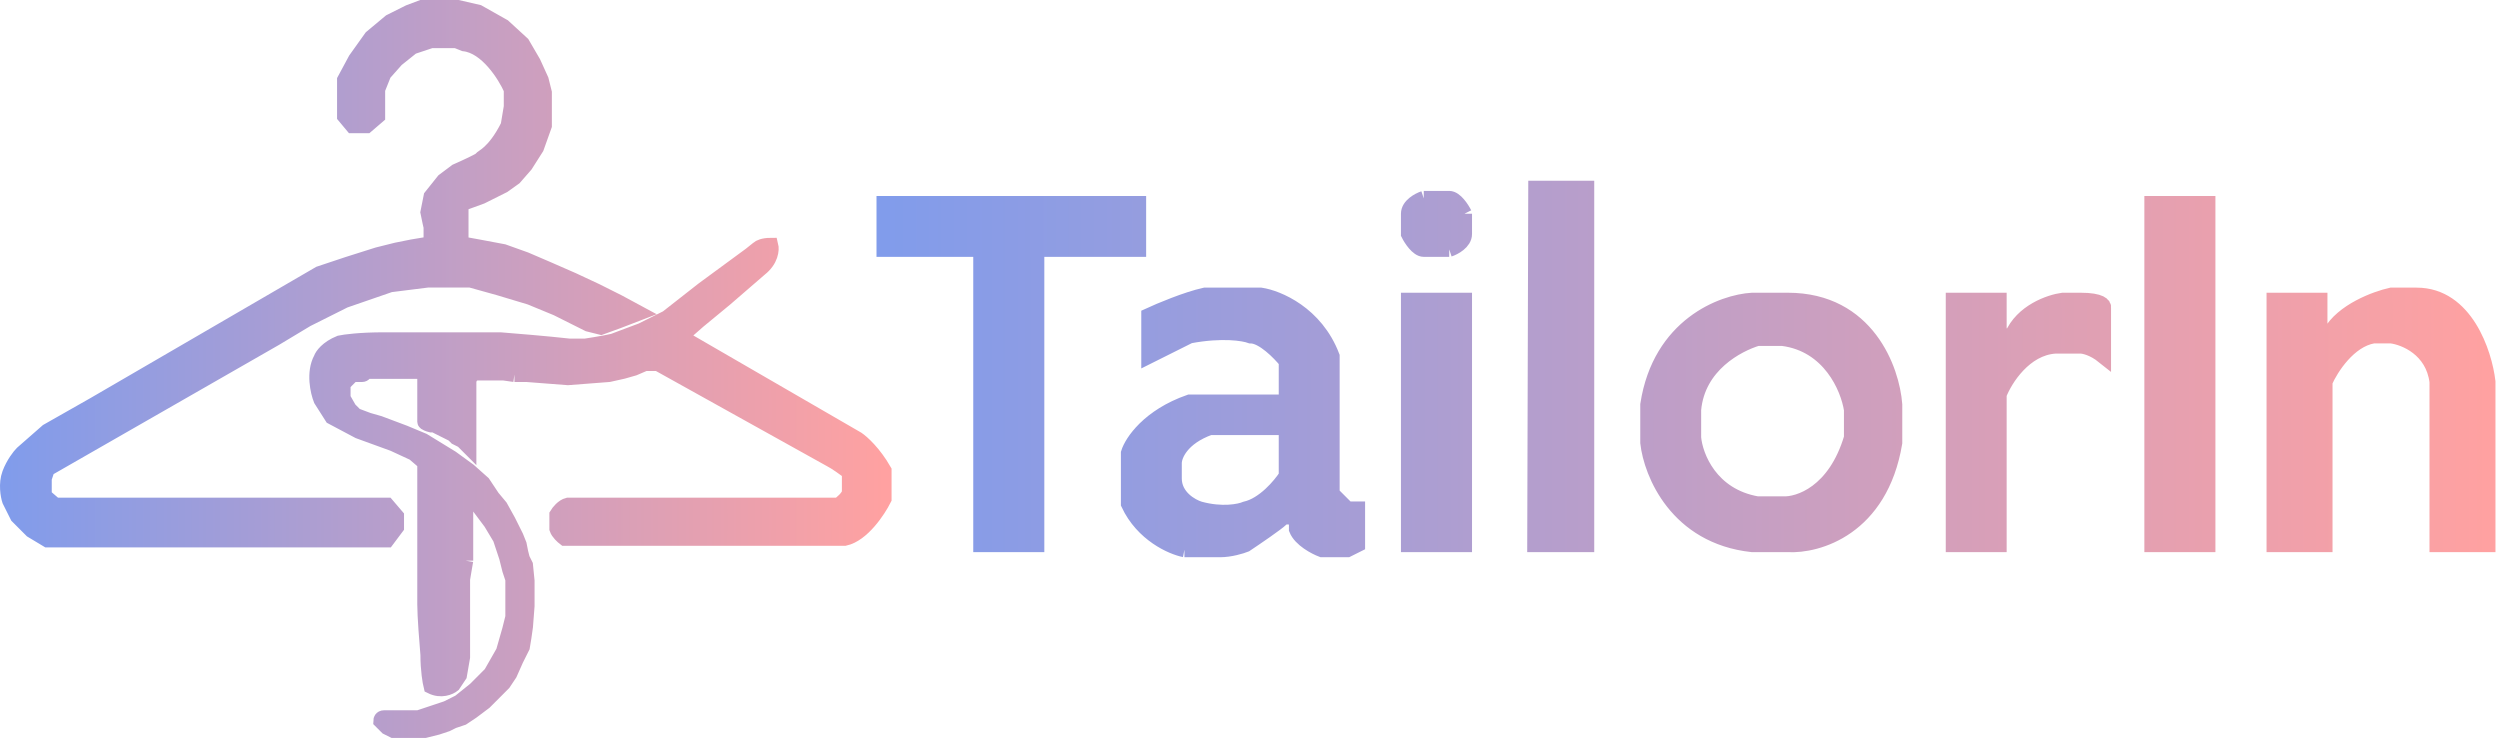
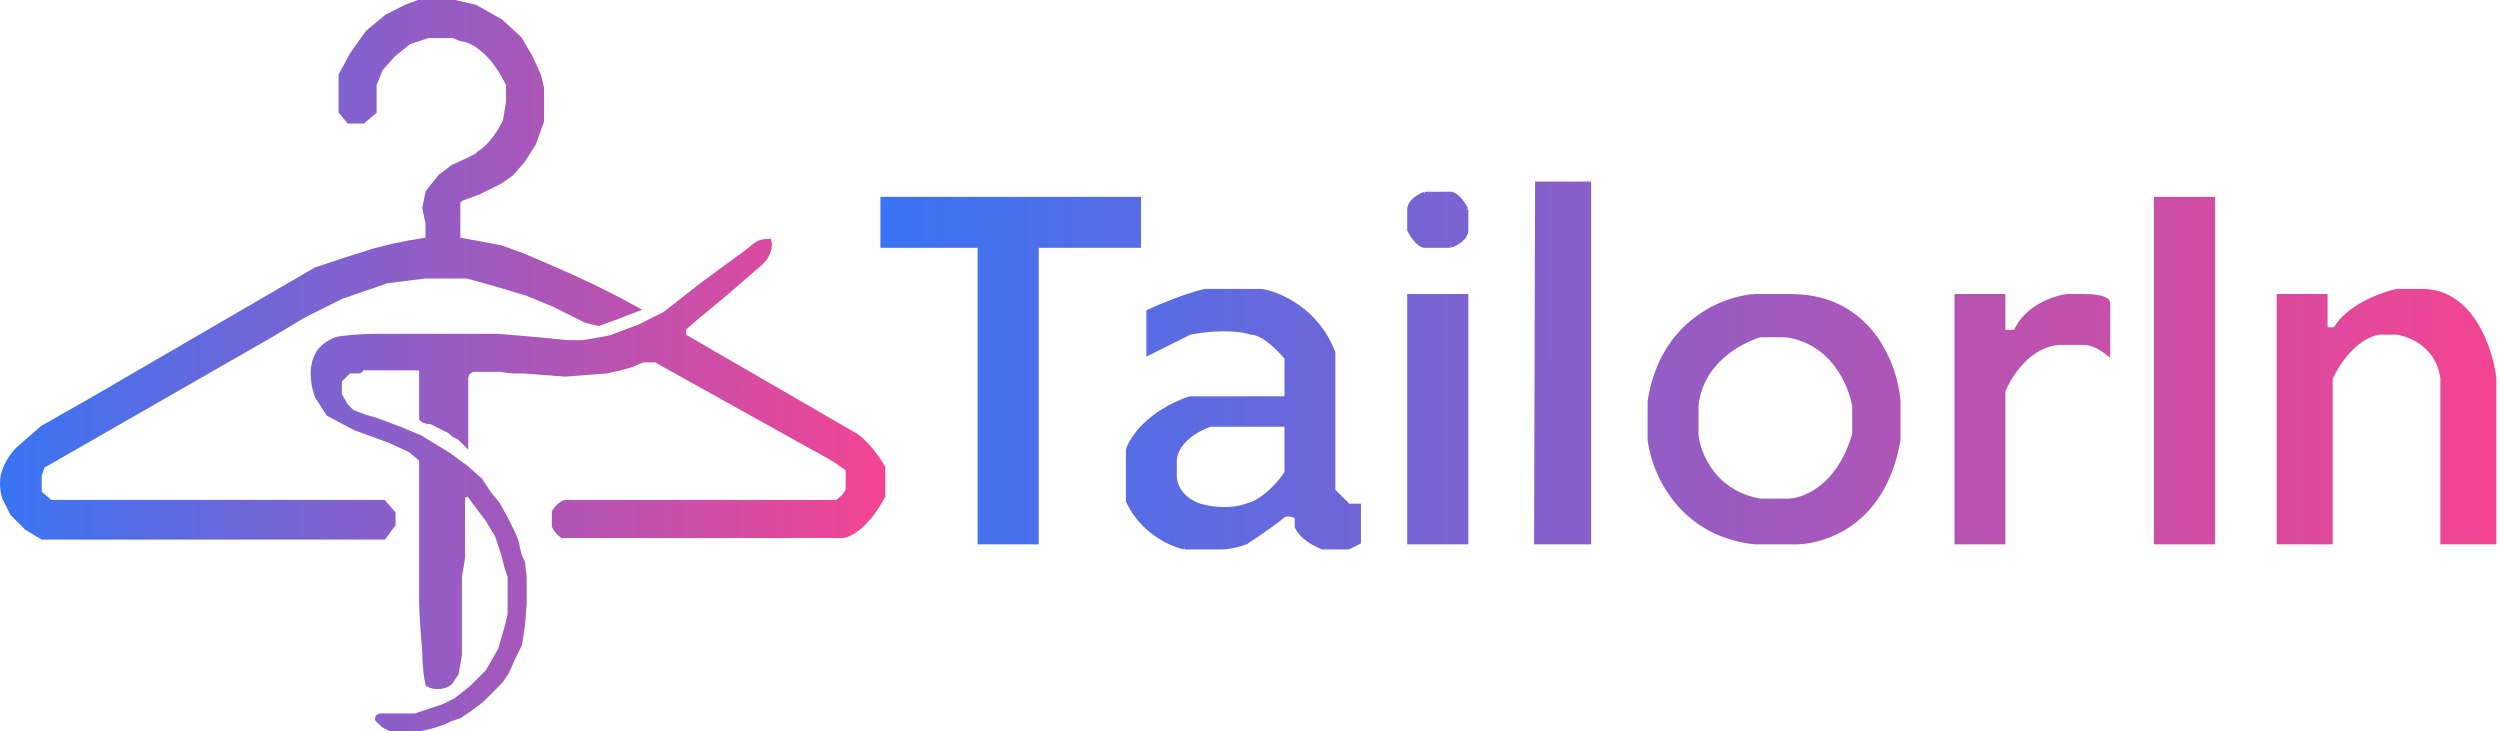
- <svg xmlns="http://www.w3.org/2000/svg" width="166" height="49" viewBox="0 0 166 49" fill="none">
-   <path d="M58.7 13.514H75.604V16.218V16.556H68.843V36.162H65.124V16.556H58.7V13.514Z" fill="url(#paint0_linear_402_10898)" />
-   <path fill-rule="evenodd" clip-rule="evenodd" d="M76.281 23.655V20.951C77.013 20.613 78.782 19.869 80 19.599H83.719C84.846 19.768 87.37 20.816 88.452 23.655V32.782L89.466 33.796H90.142V36.162L89.466 36.5H87.776C87.325 36.331 86.356 35.824 86.085 35.148V34.472C85.86 34.359 85.341 34.201 85.071 34.472C84.801 34.742 83.381 35.711 82.704 36.162C82.423 36.275 81.69 36.5 81.014 36.5H78.647C77.802 36.331 75.875 35.486 74.928 33.458V30.078C75.154 29.345 76.281 27.644 78.985 26.697H85.409V23.993C84.958 23.43 83.854 22.303 83.043 22.303C82.592 22.134 81.149 21.897 78.985 22.303L76.281 23.655ZM85.409 31.599V28.387H80.338C78.444 29.063 77.971 30.247 77.971 30.753V31.768C77.971 32.984 79.098 33.627 79.662 33.796C81.149 34.201 82.31 33.965 82.704 33.796C83.921 33.525 85.015 32.218 85.409 31.599Z" fill="url(#paint1_linear_402_10898)" />
-   <path d="M97.242 19.937H93.523V36.162H97.242V19.937Z" fill="url(#paint2_linear_402_10898)" />
-   <path d="M93.523 14.19V15.542C93.692 15.88 94.132 16.556 94.538 16.556H96.228C96.566 16.444 97.242 16.083 97.242 15.542V14.19C97.073 13.852 96.634 13.176 96.228 13.176H94.538C94.2 13.289 93.523 13.649 93.523 14.19Z" fill="url(#paint3_linear_402_10898)" />
-   <path d="M101.976 12.5H105.357V36.162H101.908L101.976 12.5Z" fill="url(#paint4_linear_402_10898)" />
-   <path fill-rule="evenodd" clip-rule="evenodd" d="M109.414 26.866V29.401C109.639 31.43 111.341 35.621 116.345 36.162H118.711C120.684 36.275 124.865 35.08 125.811 29.401V26.866C125.642 24.556 123.986 19.937 118.711 19.937H116.345C114.373 20.049 110.225 21.593 109.414 26.866ZM112.457 29.063V27.204C112.727 24.23 115.387 22.866 116.683 22.472H118.373C121.484 22.878 122.712 25.739 122.938 27.204V29.063C121.856 32.714 119.444 33.514 118.373 33.458H116.683C113.572 32.917 112.569 30.303 112.457 29.063Z" fill="url(#paint5_linear_402_10898)" />
-   <path d="M132.742 19.937H129.699V36.162H132.742V26.19C133.137 25.176 134.433 23.114 136.461 22.979H138.152C138.377 22.979 138.997 23.114 139.673 23.655V20.444C139.73 20.275 139.504 19.937 138.152 19.937H136.968C136.123 20.049 134.264 20.68 133.588 22.303H132.742V19.937Z" fill="url(#paint6_linear_402_10898)" />
-   <path d="M142.885 13.514V36.162H146.604V13.514H142.885Z" fill="url(#paint7_linear_402_10898)" />
-   <path d="M154.042 19.937H150.999V36.162H154.38V25.345C154.775 24.444 155.969 22.573 157.592 22.303H158.776C159.677 22.416 161.548 23.182 161.818 25.345V36.162H165.199V25.345C164.974 23.43 163.712 19.599 160.466 19.599H158.776C157.761 19.824 155.53 20.646 154.718 22.134H154.042V19.937Z" fill="url(#paint8_linear_402_10898)" />
-   <path d="M81.014 36.5C81.69 36.5 82.423 36.275 82.704 36.162C83.381 35.711 84.801 34.742 85.071 34.472C85.341 34.201 85.86 34.359 86.085 34.472V35.148C86.356 35.824 87.325 36.331 87.776 36.5H89.466L90.142 36.162V33.796H89.466L88.452 32.782V23.655C87.37 20.816 84.846 19.768 83.719 19.599H80C78.782 19.869 77.013 20.613 76.281 20.951V23.655L78.985 22.303C81.149 21.897 82.592 22.134 83.043 22.303C83.854 22.303 84.958 23.43 85.409 23.993V26.697H78.985C76.281 27.644 75.154 29.345 74.928 30.078V33.458C75.875 35.486 77.802 36.331 78.647 36.5M81.014 36.5C80.338 36.5 79.154 36.5 78.647 36.5M81.014 36.5H78.647M94.538 16.556C94.132 16.556 93.692 15.88 93.523 15.542V14.19C93.523 13.649 94.2 13.289 94.538 13.176M94.538 16.556C94.943 16.556 95.834 16.556 96.228 16.556M94.538 16.556H96.228M96.228 16.556C96.566 16.444 97.242 16.083 97.242 15.542M97.242 15.542C97.242 15.001 97.242 14.415 97.242 14.19M97.242 15.542V14.19M97.242 14.19C97.073 13.852 96.634 13.176 96.228 13.176M96.228 13.176C95.822 13.176 94.932 13.176 94.538 13.176M96.228 13.176H94.538M58.7 13.514H75.604V16.218V16.556H68.843V36.162H65.124V16.556H58.7V13.514ZM97.242 19.937H93.523V36.162H97.242V19.937ZM101.976 12.5H105.357V36.162H101.908L101.976 12.5ZM112.457 27.204V29.063C112.569 30.303 113.572 32.917 116.683 33.458H118.373C119.444 33.514 121.856 32.714 122.938 29.063V27.204C122.712 25.739 121.484 22.878 118.373 22.472H116.683C115.387 22.866 112.727 24.23 112.457 27.204ZM109.414 26.866V29.401C109.639 31.43 111.341 35.621 116.345 36.162H118.711C120.684 36.275 124.865 35.08 125.811 29.401V26.866C125.642 24.556 123.986 19.937 118.711 19.937H116.345C114.373 20.049 110.225 21.593 109.414 26.866ZM132.742 19.937H129.699V36.162H132.742V26.19C133.137 25.176 134.433 23.114 136.461 22.979H138.152C138.377 22.979 138.997 23.114 139.673 23.655V20.444C139.73 20.275 139.504 19.937 138.152 19.937H136.968C136.123 20.049 134.264 20.68 133.588 22.303H132.742V19.937ZM142.885 13.514V36.162H146.604V13.514H142.885ZM154.042 19.937H150.999V36.162H154.38V25.345C154.775 24.444 155.969 22.573 157.592 22.303H158.776C159.677 22.416 161.548 23.182 161.818 25.345V36.162H165.199V25.345C164.974 23.43 163.712 19.599 160.466 19.599H158.776C157.761 19.824 155.53 20.646 154.718 22.134H154.042V19.937ZM85.409 28.387V31.599C85.015 32.218 83.921 33.525 82.704 33.796C82.31 33.965 81.149 34.201 79.662 33.796C79.098 33.627 77.971 32.984 77.971 31.768V30.753C77.971 30.247 78.444 29.063 80.338 28.387H85.409Z" stroke="url(#paint9_linear_402_10898)" />
-   <path d="M22.881 7.716V5.31L23.612 3.951L24.657 2.487L25.91 1.441L27.163 0.814L27.998 0.5H28.938H30.4L31.758 0.814L33.428 1.755L34.682 2.905L35.413 4.16L35.935 5.31L36.144 6.147V8.343L35.621 9.807L34.89 10.957L34.159 11.794L33.428 12.317L31.966 13.049L30.818 13.467L30.609 13.677V16.186L31.758 16.395L33.428 16.709L34.89 17.232L36.352 17.86L38.023 18.591L39.59 19.323L41.052 20.056L42.409 20.788L41.052 21.311L39.903 21.729L39.068 21.52L36.979 20.474L35.204 19.742L33.115 19.114L31.235 18.591H28.416L25.91 18.905L22.881 19.951L20.375 21.206L18.287 22.461L3.145 31.14L2.936 31.768V32.918L3.667 33.546H25.701L26.327 34.278V35.01L25.701 35.846H3.145L2.1 35.219L1.161 34.278L0.638 33.232C0.534 32.918 0.388 32.123 0.638 31.454C0.889 30.785 1.3 30.269 1.474 30.095L3.145 28.631L6.277 26.853L21.21 18.173L23.09 17.546L25.074 16.918L26.327 16.605L27.372 16.395L28.625 16.186V15.036C28.625 15.12 28.486 14.443 28.416 14.095L28.625 13.049L29.46 12.003L30.296 11.376C30.853 11.132 31.966 10.623 31.966 10.539C31.966 10.435 32.802 10.226 33.742 8.343L33.951 7.088V5.938C33.533 4.997 32.322 3.073 30.818 2.905L30.296 2.696H28.625L27.372 3.114L26.327 3.951L25.492 4.892L25.074 5.938V7.716L24.343 8.343H23.404L22.881 7.716Z" fill="url(#paint10_linear_402_10898)" />
-   <path d="M51.181 16.291C51.251 16.57 51.202 17.274 50.45 17.86L48.153 19.846L46.377 21.311L45.542 22.043V22.565L56.925 29.154C57.238 29.363 58.031 30.074 58.7 31.245V33.127C58.317 33.894 57.259 35.491 56.089 35.742H37.501C37.362 35.637 37.062 35.365 36.979 35.114V34.173C37.083 33.999 37.376 33.629 37.71 33.546H55.671C55.88 33.406 56.319 33.044 56.402 32.709V31.35C56.124 31.14 55.483 30.68 55.149 30.513L43.871 24.239V24.134H42.827L42.096 24.448L41.365 24.657L40.425 24.866L37.71 25.075L34.995 24.866H34.159L33.428 24.761H31.549L31.235 24.971L31.131 25.284V29.677L30.713 29.258L30.296 29.049L30.087 28.84L29.669 28.631L29.251 28.422L28.834 28.212H28.625C28.486 28.178 28.207 28.087 28.207 28.003V24.866C28.207 24.796 28.165 24.657 27.998 24.657H24.239C24.239 24.727 24.197 24.866 24.03 24.866H23.404L22.777 25.494V26.435L23.195 27.167L23.612 27.585L24.448 27.899L25.179 28.108L26.85 28.735L28.103 29.258L29.982 30.409L31.131 31.245L32.071 32.082L32.697 33.023L33.22 33.65L33.742 34.592L34.264 35.637L34.473 36.16L34.577 36.683L34.682 37.101L34.89 37.52L34.995 38.565V40.239L34.89 41.598L34.786 42.33L34.682 42.958L34.264 43.794L33.846 44.735L33.428 45.363L32.802 45.99L32.175 46.618L31.34 47.245L30.713 47.663L30.087 47.873L29.669 48.082L29.043 48.291L28.207 48.5H26.119L25.701 48.291L25.283 47.873C25.283 47.803 25.325 47.663 25.492 47.663H27.789L28.416 47.454L29.043 47.245L29.669 47.036L30.505 46.618L31.549 45.781L32.593 44.735L33.428 43.271L33.846 41.807L34.055 40.971V38.461L33.846 37.833L33.637 36.997L33.22 35.742L32.593 34.696L31.966 33.859L31.34 33.023C31.201 33.023 30.922 33.065 30.922 33.232V37.229L30.818 37.833L30.713 38.461V43.64L30.505 44.84L30.087 45.467C29.878 45.642 29.293 45.907 28.625 45.572C28.555 45.293 28.416 44.484 28.416 43.48C28.346 42.679 28.207 40.887 28.207 40.134V30.722L27.476 30.095L26.119 29.467L23.821 28.631L22.046 27.689L21.315 26.539C21.106 26.016 20.814 24.741 21.315 23.82C21.384 23.611 21.733 23.109 22.568 22.774C22.881 22.705 23.905 22.565 25.492 22.565H33.22C34.125 22.635 36.311 22.816 37.814 22.984H38.859C39.555 22.879 40.947 22.649 40.947 22.565L42.618 21.938L44.289 21.101L46.691 19.219L49.824 16.918L50.346 16.5C50.415 16.43 50.68 16.291 51.181 16.291Z" fill="url(#paint11_linear_402_10898)" />
-   <path d="M28.625 16.186L27.372 16.395L26.327 16.605L25.074 16.918L23.09 17.546L21.21 18.173L6.277 26.853L3.145 28.631L1.474 30.095C1.3 30.269 0.889 30.785 0.638 31.454C0.388 32.123 0.534 32.918 0.638 33.232L1.161 34.278L2.1 35.219L3.145 35.846H25.701L26.327 35.01V34.278L25.701 33.546H3.667L2.936 32.918V31.768L3.145 31.14L18.287 22.461L20.375 21.206L22.881 19.951L25.91 18.905L28.416 18.591H31.235L33.115 19.114L35.204 19.742L36.979 20.474L39.068 21.52L39.903 21.729L41.052 21.311L42.409 20.788L41.052 20.056L39.59 19.323L38.023 18.591L36.352 17.86L34.89 17.232L33.428 16.709L31.758 16.395L30.609 16.186V13.677L30.818 13.467L31.966 13.049L33.428 12.317L34.159 11.794L34.89 10.957L35.621 9.807L36.144 8.343V6.147L35.935 5.31L35.413 4.16L34.682 2.905L33.428 1.755L31.758 0.814L30.4 0.5H28.938H27.998L27.163 0.814L25.91 1.441L24.657 2.487L23.612 3.951L22.881 5.31V7.716L23.404 8.343H24.343L25.074 7.716V5.938L25.492 4.892L26.327 3.951L27.372 3.114L28.625 2.696H30.296L30.818 2.905C32.322 3.073 33.533 4.997 33.951 5.938V7.088L33.742 8.343C32.802 10.226 31.966 10.435 31.966 10.539C31.966 10.623 30.853 11.132 30.296 11.376L29.46 12.003L28.625 13.049L28.416 14.095C28.486 14.443 28.625 15.12 28.625 15.036M28.625 16.186C28.625 15.768 28.625 14.952 28.625 15.036M28.625 16.186V15.036M34.995 24.866L37.71 25.075L40.425 24.866L41.365 24.657L42.096 24.448L42.827 24.134H43.871V24.239L55.149 30.513C55.483 30.68 56.124 31.14 56.402 31.35V32.709C56.319 33.044 55.88 33.406 55.671 33.546H37.71C37.376 33.629 37.083 33.999 36.979 34.173V35.114C37.062 35.365 37.362 35.637 37.501 35.742H56.089C57.259 35.491 58.317 33.894 58.7 33.127V31.245C58.031 30.074 57.238 29.363 56.925 29.154L45.542 22.565V22.043L46.377 21.311L48.153 19.846L50.45 17.86C51.202 17.274 51.251 16.57 51.181 16.291C50.68 16.291 50.415 16.43 50.346 16.5L49.824 16.918L46.691 19.219L44.289 21.101L42.618 21.938L40.947 22.565C40.947 22.649 39.555 22.879 38.859 22.984H37.814C36.311 22.816 34.125 22.635 33.22 22.565H25.492C23.905 22.565 22.881 22.705 22.568 22.774C21.733 23.109 21.384 23.611 21.315 23.82C20.814 24.741 21.106 26.016 21.315 26.539L22.046 27.689L23.821 28.631L26.119 29.467L27.476 30.095L28.207 30.722V40.134C28.207 40.887 28.346 42.679 28.416 43.48C28.416 44.484 28.555 45.293 28.625 45.572C29.293 45.907 29.878 45.642 30.087 45.467L30.505 44.84L30.713 43.64V38.461L30.818 37.833L30.922 37.229M34.995 24.866C34.925 24.866 34.661 24.866 34.159 24.866M34.995 24.866H34.159M34.159 24.866L33.428 24.761H31.549L31.235 24.971L31.131 25.284V29.677L30.713 29.258L30.296 29.049L30.087 28.84L29.669 28.631L29.251 28.422L28.834 28.212H28.625C28.486 28.178 28.207 28.087 28.207 28.003M28.207 28.003C28.207 27.92 28.207 25.877 28.207 24.866M28.207 28.003V24.866M28.207 24.866C28.207 24.796 28.165 24.657 27.998 24.657H24.239C24.239 24.727 24.197 24.866 24.03 24.866H23.404L22.777 25.494V26.435L23.195 27.167L23.612 27.585L24.448 27.899L25.179 28.108L26.85 28.735L28.103 29.258L29.982 30.409L31.131 31.245L32.071 32.082L32.697 33.023L33.22 33.65L33.742 34.592L34.264 35.637L34.473 36.16L34.577 36.683L34.682 37.101L34.89 37.52L34.995 38.565V40.239L34.89 41.598L34.786 42.33L34.682 42.958L34.264 43.794L33.846 44.735L33.428 45.363L32.802 45.99L32.175 46.618L31.34 47.245L30.713 47.663L30.087 47.873L29.669 48.082L29.043 48.291L28.207 48.5H26.119L25.701 48.291L25.283 47.873C25.283 47.803 25.325 47.663 25.492 47.663H27.789L28.416 47.454L29.043 47.245L29.669 47.036L30.505 46.618L31.549 45.781L32.593 44.735L33.428 43.271L33.846 41.807L34.055 40.971V38.461L33.846 37.833L33.637 36.997L33.22 35.742L32.593 34.696L31.966 33.859L31.34 33.023C31.201 33.023 30.922 33.065 30.922 33.232M30.922 33.232C30.922 33.399 30.922 35.967 30.922 37.229M30.922 33.232V37.229" stroke="url(#paint12_linear_402_10898)" />
+ <svg xmlns="http://www.w3.org/2000/svg" width="513" height="150" viewBox="0 0 513 150" fill="none">
+   <path d="M181.162 40.898H233.637V49.292V50.342H212.647V111.201H201.102V50.342H181.162V40.898Z" fill="url(#paint0_linear_499_143)" />
+   <path fill-rule="evenodd" clip-rule="evenodd" d="M235.736 72.377V63.983C238.01 62.933 243.502 60.625 247.28 59.785H258.825C262.323 60.31 270.159 63.563 273.518 72.377V100.708L276.666 103.856H278.765V111.201L276.666 112.25H271.419C270.019 111.726 267.011 110.152 266.171 108.053V105.955C265.471 105.605 263.862 105.115 263.023 105.955C262.183 106.794 257.775 109.802 255.676 111.201C254.802 111.551 252.528 112.25 250.429 112.25H243.082C240.458 111.726 234.476 109.102 231.538 102.807V92.314C232.237 90.04 235.736 84.759 244.132 81.821H264.072V73.426C262.673 71.677 259.244 68.18 256.726 68.18C255.326 67.655 250.848 66.921 244.132 68.18L235.736 72.377ZM264.072 97.035V87.067H248.33C242.452 89.166 240.983 92.838 240.983 94.412V97.56C240.983 101.338 244.481 103.331 246.231 103.856C250.848 105.115 254.452 104.381 255.676 103.856C259.454 103.017 262.848 98.959 264.072 97.035Z" fill="url(#paint1_linear_499_143)" />
+   <path d="M300.805 60.835H289.26V111.201H300.805V60.835Z" fill="url(#paint2_linear_499_143)" />
+   <path d="M289.26 42.997V47.194C289.785 48.243 291.149 50.342 292.409 50.342H297.656C298.706 49.992 300.805 48.873 300.805 47.194V42.997C300.28 41.947 298.916 39.849 297.656 39.849H292.409C291.359 40.199 289.26 41.318 289.26 42.997Z" fill="url(#paint3_linear_499_143)" />
+   <path d="M315.498 37.75H325.993V111.201H315.288L315.498 37.75Z" fill="url(#paint4_linear_499_143)" />
+   <path fill-rule="evenodd" clip-rule="evenodd" d="M338.587 82.345V90.215C339.286 96.511 344.569 109.522 360.101 111.201H367.448C373.57 111.551 386.549 107.843 389.487 90.215V82.345C388.963 75.175 383.82 60.835 367.448 60.835H360.101C353.979 61.184 341.105 65.976 338.587 82.345ZM348.032 89.166V83.395C348.872 74.161 357.128 69.929 361.151 68.704H366.398C376.054 69.964 379.867 78.848 380.567 83.395V89.166C377.208 100.498 369.722 102.982 366.398 102.807H361.151C351.495 101.128 348.382 93.013 348.032 89.166Z" fill="url(#paint5_linear_499_143)" />
+   <path d="M411.002 60.835H401.557V111.201H411.002V80.247C412.227 77.099 416.25 70.698 422.547 70.278H427.794C428.494 70.278 430.418 70.698 432.517 72.377V62.409C432.692 61.884 431.992 60.835 427.794 60.835H424.121C421.497 61.184 415.725 63.143 413.626 68.18H411.002V60.835Z" fill="url(#paint6_linear_499_143)" />
+   <path d="M442.487 40.898V111.201H454.032V40.898H442.487Z" fill="url(#paint7_linear_499_143)" />
+   <path d="M477.121 60.835H467.675V111.201H478.17V77.624C479.395 74.825 483.103 69.019 488.14 68.18H491.814C494.612 68.53 500.42 70.908 501.259 77.624V111.201H511.754V77.624C511.055 71.677 507.136 59.785 497.061 59.785H491.814C488.665 60.485 481.738 63.038 479.22 67.655H477.121V60.835Z" fill="url(#paint8_linear_499_143)" />
+   <path d="M250.429 112.25C252.528 112.25 254.802 111.551 255.676 111.201C257.775 109.802 262.183 106.794 263.023 105.955C263.862 105.115 265.471 105.605 266.171 105.955V108.053C267.011 110.152 270.019 111.726 271.419 112.25H276.666L278.765 111.201V103.856H276.666L273.518 100.708V72.377C270.159 63.563 262.323 60.31 258.825 59.785H247.28C243.502 60.625 238.01 62.933 235.736 63.983V72.377L244.132 68.18C250.848 66.921 255.326 67.655 256.726 68.18C259.244 68.18 262.673 71.677 264.072 73.426V81.821H244.132C235.736 84.759 232.237 90.04 231.538 92.314V102.807C234.476 109.102 240.458 111.726 243.082 112.25M250.429 112.25C248.33 112.25 244.656 112.25 243.082 112.25M250.429 112.25H243.082M292.409 50.342C291.149 50.342 289.785 48.243 289.26 47.194V42.997C289.26 41.318 291.359 40.199 292.409 39.849M292.409 50.342C293.668 50.342 296.432 50.342 297.656 50.342M292.409 50.342H297.656M297.656 50.342C298.706 49.992 300.805 48.873 300.805 47.194M300.805 47.194C300.805 45.515 300.805 43.696 300.805 42.997M300.805 47.194V42.997M300.805 42.997C300.28 41.947 298.916 39.849 297.656 39.849M297.656 39.849C296.397 39.849 293.633 39.849 292.409 39.849M297.656 39.849H292.409M181.162 40.898H233.637V49.292V50.342H212.647V111.201H201.102V50.342H181.162V40.898ZM300.805 60.835H289.26V111.201H300.805V60.835ZM315.498 37.75H325.993V111.201H315.288L315.498 37.75ZM348.032 83.395V89.166C348.382 93.013 351.495 101.128 361.151 102.807H366.398C369.722 102.982 377.208 100.498 380.567 89.166V83.395C379.867 78.848 376.054 69.964 366.398 68.704H361.151C357.128 69.929 348.872 74.161 348.032 83.395ZM338.587 82.345V90.215C339.286 96.511 344.569 109.522 360.101 111.201H367.448C373.57 111.551 386.549 107.843 389.487 90.215V82.345C388.963 75.175 383.82 60.835 367.448 60.835H360.101C353.979 61.184 341.105 65.976 338.587 82.345ZM411.002 60.835H401.557V111.201H411.002V80.247C412.227 77.099 416.25 70.698 422.547 70.278H427.794C428.494 70.278 430.418 70.698 432.517 72.377V62.409C432.692 61.884 431.992 60.835 427.794 60.835H424.121C421.497 61.184 415.725 63.143 413.626 68.18H411.002V60.835ZM442.487 40.898V111.201H454.032V40.898H442.487ZM477.121 60.835H467.675V111.201H478.17V77.624C479.395 74.825 483.103 69.019 488.14 68.18H491.814C494.612 68.53 500.42 70.908 501.259 77.624V111.201H511.754V77.624C511.054 71.677 507.136 59.785 497.061 59.785H491.814C488.665 60.485 481.738 63.038 479.22 67.655H477.121V60.835ZM264.072 87.067V97.035C262.848 98.959 259.454 103.017 255.676 103.856C254.452 104.381 250.848 105.115 246.231 103.856C244.481 103.331 240.983 101.338 240.983 97.56V94.412C240.983 92.838 242.452 89.166 248.33 87.067H264.072Z" stroke="url(#paint9_linear_499_143)" />
+   <path d="M69.975 22.899V15.432L72.245 11.212L75.486 6.668L79.376 3.422L83.266 1.474L85.859 0.5H88.777H93.315L97.529 1.474L102.715 4.395L106.605 7.966L108.874 11.862L110.495 15.432L111.144 18.029V24.846L109.523 29.391L107.254 32.962L104.985 35.559L102.715 37.182L98.177 39.454L94.611 40.753L93.963 41.402V49.193L97.529 49.842L102.715 50.816L107.254 52.439L111.792 54.387L116.978 56.659L121.841 58.931L126.379 61.204L130.593 63.476L126.379 65.099L122.813 66.398L120.22 65.749L113.737 62.502L108.226 60.23L101.743 58.282L95.908 56.659H87.156L79.376 57.633L69.975 60.879L62.196 64.775L55.712 68.67L8.709 95.614L8.061 97.561V101.132L10.33 103.08H78.728L80.673 105.352V107.624L78.728 110.221H8.709L5.468 108.274L2.55 105.352L0.93 102.106C0.605 101.132 0.152 98.665 0.93 96.587C1.708 94.51 2.983 92.908 3.523 92.367L8.709 87.823L18.434 82.304L64.789 55.361L70.624 53.413L76.783 51.465L80.673 50.491L83.914 49.842L87.804 49.193V45.622C87.804 45.882 87.372 43.783 87.156 42.701L87.804 39.454L90.397 36.208L92.991 34.26C94.719 33.503 98.177 31.923 98.177 31.663C98.177 31.339 100.77 30.69 103.688 24.846L104.336 20.951V17.38C103.04 14.459 99.279 8.486 94.611 7.966L92.991 7.317H87.804L83.914 8.615L80.673 11.212L78.079 14.134L76.783 17.38V22.899L74.514 24.846H71.596L69.975 22.899Z" fill="url(#paint10_linear_499_143)" />
+   <path d="M157.822 49.518C158.038 50.383 157.887 52.569 155.553 54.387L148.422 60.555L142.911 65.099L140.318 67.372V68.995L175.651 89.446C176.624 90.095 179.087 92.302 181.162 95.938V101.781C179.973 104.162 176.688 109.118 173.058 109.897H115.358C114.925 109.572 113.996 108.728 113.737 107.949V105.028C114.061 104.486 114.969 103.34 116.006 103.08H171.761C172.41 102.647 173.771 101.522 174.03 100.483V96.263C173.166 95.614 171.178 94.185 170.14 93.666L135.131 74.189V73.864H131.89L129.621 74.838L127.351 75.487L124.434 76.136L116.006 76.786L107.578 76.136H104.985L102.715 75.812H96.88L95.908 76.461L95.584 77.435V91.069L94.287 89.77L92.991 89.121L92.342 88.472L91.046 87.823L89.749 87.173L88.452 86.524H87.804C87.372 86.416 86.507 86.135 86.507 85.875V76.136C86.507 75.92 86.378 75.487 85.859 75.487H74.189C74.189 75.704 74.06 76.136 73.541 76.136H71.596L69.651 78.084V81.006L70.948 83.278L72.245 84.576L74.838 85.55L77.107 86.2L82.293 88.147L86.183 89.77L92.018 93.341L95.584 95.938L98.501 98.535L100.446 101.457L102.067 103.404L103.688 106.326L105.309 109.572L105.957 111.195L106.281 112.818L106.605 114.117L107.254 115.415L107.578 118.662V123.855L107.254 128.076L106.929 130.348L106.605 132.296L105.309 134.893L104.012 137.814L102.715 139.762L100.77 141.71L98.826 143.657L96.232 145.605L94.287 146.903L92.342 147.553L91.046 148.202L89.101 148.851L86.507 149.5H80.024L78.728 148.851L77.431 147.553C77.431 147.336 77.561 146.903 78.079 146.903H85.211L87.156 146.254L89.101 145.605L91.046 144.956L93.639 143.657L96.88 141.06L100.122 137.814L102.715 133.269L104.012 128.725L104.66 126.128V118.337L104.012 116.389L103.364 113.792L102.067 109.897L100.122 106.651L98.177 104.054L96.232 101.457C95.8 101.457 94.936 101.587 94.936 102.106V114.514L94.611 116.389L94.287 118.337V134.414L93.639 138.139L92.342 140.086C91.694 140.627 89.879 141.45 87.804 140.411C87.588 139.545 87.156 137.035 87.156 133.919C86.94 131.43 86.507 125.868 86.507 123.531V94.315L84.238 92.367L80.024 90.42L72.893 87.823L67.382 84.901L65.113 81.33C64.465 79.707 63.557 75.747 65.113 72.89C65.329 72.241 66.41 70.683 69.003 69.644C69.975 69.428 73.152 68.995 78.079 68.995H102.067C104.876 69.211 111.662 69.774 116.33 70.293H119.572C121.733 69.969 126.055 69.254 126.055 68.995L131.241 67.047L136.428 64.45L143.884 58.607L153.608 51.465L155.229 50.167C155.445 49.95 156.266 49.518 157.822 49.518Z" fill="url(#paint11_linear_499_143)" />
+   <path d="M87.804 49.193L83.914 49.842L80.673 50.491L76.783 51.465L70.624 53.413L64.789 55.361L18.434 82.304L8.709 87.823L3.523 92.367C2.983 92.908 1.708 94.51 0.93 96.587C0.152 98.665 0.605 101.132 0.93 102.106L2.55 105.352L5.468 108.274L8.709 110.221H78.728L80.673 107.624V105.352L78.728 103.08H10.33L8.061 101.132V97.561L8.709 95.614L55.712 68.67L62.196 64.775L69.975 60.879L79.376 57.633L87.156 56.659H95.908L101.743 58.282L108.226 60.23L113.737 62.502L120.22 65.749L122.813 66.398L126.379 65.099L130.593 63.476L126.379 61.204L121.841 58.931L116.978 56.659L111.792 54.387L107.254 52.439L102.715 50.816L97.529 49.842L93.963 49.193V41.402L94.611 40.753L98.177 39.454L102.715 37.182L104.985 35.559L107.254 32.962L109.523 29.391L111.144 24.846V18.029L110.495 15.432L108.874 11.862L106.605 7.966L102.715 4.395L97.529 1.474L93.315 0.5H88.777H85.859L83.266 1.474L79.376 3.422L75.486 6.668L72.245 11.212L69.975 15.432V22.899L71.596 24.846H74.514L76.783 22.899V17.38L78.079 14.134L80.673 11.212L83.914 8.615L87.804 7.317H92.991L94.611 7.966C99.279 8.486 103.04 14.459 104.336 17.38V20.951L103.688 24.846C100.77 30.69 98.177 31.339 98.177 31.663C98.177 31.923 94.719 33.503 92.991 34.26L90.397 36.208L87.804 39.454L87.156 42.701C87.372 43.783 87.804 45.882 87.804 45.622M87.804 49.193C87.804 47.895 87.804 45.362 87.804 45.622M87.804 49.193V45.622M107.578 76.136L116.006 76.786L124.434 76.136L127.351 75.487L129.621 74.838L131.89 73.864H135.131V74.189L170.14 93.666C171.178 94.185 173.166 95.614 174.03 96.263V100.483C173.771 101.522 172.41 102.647 171.761 103.08H116.006C114.969 103.34 114.061 104.486 113.737 105.028V107.949C113.996 108.728 114.925 109.572 115.358 109.897H173.058C176.688 109.118 179.973 104.162 181.162 101.781V95.938C179.087 92.302 176.624 90.095 175.651 89.446L140.318 68.995V67.372L142.911 65.099L148.422 60.555L155.553 54.387C157.887 52.569 158.038 50.383 157.822 49.518C156.266 49.518 155.445 49.95 155.229 50.167L153.608 51.465L143.884 58.607L136.428 64.45L131.241 67.047L126.055 68.995C126.055 69.254 121.733 69.969 119.572 70.293H116.33C111.662 69.774 104.876 69.211 102.067 68.995H78.079C73.152 68.995 69.975 69.428 69.003 69.644C66.41 70.683 65.329 72.241 65.113 72.89C63.557 75.747 64.465 79.707 65.113 81.33L67.382 84.901L72.893 87.823L80.024 90.42L84.238 92.367L86.507 94.315V123.531C86.507 125.868 86.94 131.43 87.156 133.919C87.156 137.035 87.588 139.545 87.804 140.411C89.879 141.45 91.694 140.627 92.342 140.086L93.639 138.139L94.287 134.414V118.337L94.611 116.389L94.936 114.514M107.578 76.136C107.362 76.136 106.54 76.136 104.985 76.136M107.578 76.136H104.985M104.985 76.136L102.715 75.812H96.881L95.908 76.461L95.584 77.435V91.069L94.287 89.77L92.991 89.121L92.342 88.472L91.046 87.823L89.749 87.173L88.452 86.524H87.804C87.372 86.416 86.507 86.135 86.507 85.875M86.507 85.875C86.507 85.615 86.507 79.274 86.507 76.136M86.507 85.875V76.136M86.507 76.136C86.507 75.92 86.378 75.487 85.859 75.487H74.189C74.189 75.704 74.06 76.136 73.541 76.136H71.596L69.651 78.084V81.006L70.948 83.278L72.245 84.576L74.838 85.55L77.107 86.2L82.293 88.147L86.183 89.77L92.018 93.341L95.584 95.938L98.501 98.535L100.446 101.457L102.067 103.404L103.688 106.326L105.309 109.572L105.957 111.195L106.281 112.818L106.605 114.117L107.254 115.415L107.578 118.662V123.855L107.254 128.076L106.929 130.348L106.605 132.296L105.309 134.893L104.012 137.814L102.715 139.762L100.77 141.71L98.826 143.657L96.232 145.605L94.287 146.903L92.342 147.553L91.046 148.202L89.101 148.851L86.507 149.5H80.024L78.728 148.851L77.431 147.553C77.431 147.336 77.561 146.903 78.079 146.903H85.211L87.156 146.254L89.101 145.605L91.046 144.956L93.639 143.657L96.881 141.06L100.122 137.814L102.715 133.269L104.012 128.725L104.66 126.128V118.337L104.012 116.389L103.364 113.792L102.067 109.897L100.122 106.651L98.177 104.054L96.232 101.457C95.8 101.457 94.936 101.587 94.936 102.106M94.936 102.106C94.936 102.625 94.936 110.595 94.936 114.514M94.936 102.106V114.514" stroke="url(#paint12_linear_499_143)" />
  <defs>
-     <linearGradient id="paint0_linear_402_10898" x1="58.7" y1="24.5" x2="165.199" y2="24.5" gradientUnits="userSpaceOnUse">
-       <stop stop-color="#819CEB" />
-       <stop offset="1" stop-color="#FFA1A1" />
+     <linearGradient id="paint0_linear_499_143" x1="181.162" y1="75" x2="511.754" y2="75" gradientUnits="userSpaceOnUse">
+       <stop stop-color="#3974F4" />
+       <stop offset="1" stop-color="#F34492" />
    </linearGradient>
-     <linearGradient id="paint1_linear_402_10898" x1="58.7" y1="24.5" x2="165.199" y2="24.5" gradientUnits="userSpaceOnUse">
-       <stop stop-color="#819CEB" />
-       <stop offset="1" stop-color="#FFA1A1" />
+     <linearGradient id="paint1_linear_499_143" x1="181.162" y1="75" x2="511.754" y2="75" gradientUnits="userSpaceOnUse">
+       <stop stop-color="#3974F4" />
+       <stop offset="1" stop-color="#F34492" />
    </linearGradient>
-     <linearGradient id="paint2_linear_402_10898" x1="58.7" y1="24.5" x2="165.199" y2="24.5" gradientUnits="userSpaceOnUse">
-       <stop stop-color="#819CEB" />
-       <stop offset="1" stop-color="#FFA1A1" />
+     <linearGradient id="paint2_linear_499_143" x1="181.162" y1="75" x2="511.754" y2="75" gradientUnits="userSpaceOnUse">
+       <stop stop-color="#3974F4" />
+       <stop offset="1" stop-color="#F34492" />
    </linearGradient>
-     <linearGradient id="paint3_linear_402_10898" x1="58.7" y1="24.5" x2="165.199" y2="24.5" gradientUnits="userSpaceOnUse">
-       <stop stop-color="#819CEB" />
-       <stop offset="1" stop-color="#FFA1A1" />
+     <linearGradient id="paint3_linear_499_143" x1="181.162" y1="75" x2="511.754" y2="75" gradientUnits="userSpaceOnUse">
+       <stop stop-color="#3974F4" />
+       <stop offset="1" stop-color="#F34492" />
    </linearGradient>
-     <linearGradient id="paint4_linear_402_10898" x1="58.7" y1="24.5" x2="165.199" y2="24.5" gradientUnits="userSpaceOnUse">
-       <stop stop-color="#819CEB" />
-       <stop offset="1" stop-color="#FFA1A1" />
+     <linearGradient id="paint4_linear_499_143" x1="181.162" y1="75" x2="511.754" y2="75" gradientUnits="userSpaceOnUse">
+       <stop stop-color="#3974F4" />
+       <stop offset="1" stop-color="#F34492" />
    </linearGradient>
-     <linearGradient id="paint5_linear_402_10898" x1="58.7" y1="24.5" x2="165.199" y2="24.5" gradientUnits="userSpaceOnUse">
-       <stop stop-color="#819CEB" />
-       <stop offset="1" stop-color="#FFA1A1" />
+     <linearGradient id="paint5_linear_499_143" x1="181.162" y1="75" x2="511.754" y2="75" gradientUnits="userSpaceOnUse">
+       <stop stop-color="#3974F4" />
+       <stop offset="1" stop-color="#F34492" />
    </linearGradient>
-     <linearGradient id="paint6_linear_402_10898" x1="58.7" y1="24.5" x2="165.199" y2="24.5" gradientUnits="userSpaceOnUse">
-       <stop stop-color="#819CEB" />
-       <stop offset="1" stop-color="#FFA1A1" />
+     <linearGradient id="paint6_linear_499_143" x1="181.162" y1="75" x2="511.754" y2="75" gradientUnits="userSpaceOnUse">
+       <stop stop-color="#3974F4" />
+       <stop offset="1" stop-color="#F34492" />
    </linearGradient>
-     <linearGradient id="paint7_linear_402_10898" x1="58.7" y1="24.5" x2="165.199" y2="24.5" gradientUnits="userSpaceOnUse">
-       <stop stop-color="#819CEB" />
-       <stop offset="1" stop-color="#FFA1A1" />
+     <linearGradient id="paint7_linear_499_143" x1="181.162" y1="75" x2="511.754" y2="75" gradientUnits="userSpaceOnUse">
+       <stop stop-color="#3974F4" />
+       <stop offset="1" stop-color="#F34492" />
    </linearGradient>
-     <linearGradient id="paint8_linear_402_10898" x1="58.7" y1="24.5" x2="165.199" y2="24.5" gradientUnits="userSpaceOnUse">
-       <stop stop-color="#819CEB" />
-       <stop offset="1" stop-color="#FFA1A1" />
+     <linearGradient id="paint8_linear_499_143" x1="181.162" y1="75" x2="511.754" y2="75" gradientUnits="userSpaceOnUse">
+       <stop stop-color="#3974F4" />
+       <stop offset="1" stop-color="#F34492" />
    </linearGradient>
-     <linearGradient id="paint9_linear_402_10898" x1="58.7" y1="24.5" x2="165.199" y2="24.5" gradientUnits="userSpaceOnUse">
-       <stop stop-color="#819CEB" />
-       <stop offset="1" stop-color="#FFA1A1" />
+     <linearGradient id="paint9_linear_499_143" x1="181.162" y1="75" x2="511.754" y2="75" gradientUnits="userSpaceOnUse">
+       <stop stop-color="#3974F4" />
+       <stop offset="1" stop-color="#F34492" />
    </linearGradient>
-     <linearGradient id="paint10_linear_402_10898" x1="0.5" y1="24.5" x2="58.7" y2="24.5" gradientUnits="userSpaceOnUse">
-       <stop stop-color="#819CEB" />
-       <stop offset="1" stop-color="#FFA1A1" />
+     <linearGradient id="paint10_linear_499_143" x1="0.5" y1="75" x2="181.162" y2="75" gradientUnits="userSpaceOnUse">
+       <stop stop-color="#3974F4" />
+       <stop offset="1" stop-color="#F34492" />
    </linearGradient>
-     <linearGradient id="paint11_linear_402_10898" x1="0.5" y1="24.5" x2="58.7" y2="24.5" gradientUnits="userSpaceOnUse">
-       <stop stop-color="#819CEB" />
-       <stop offset="1" stop-color="#FFA1A1" />
+     <linearGradient id="paint11_linear_499_143" x1="0.5" y1="75" x2="181.162" y2="75" gradientUnits="userSpaceOnUse">
+       <stop stop-color="#3974F4" />
+       <stop offset="1" stop-color="#F34492" />
    </linearGradient>
-     <linearGradient id="paint12_linear_402_10898" x1="58.7" y1="24.5" x2="0.5" y2="24.5" gradientUnits="userSpaceOnUse">
-       <stop stop-color="#FFA1A1" />
-       <stop offset="1" stop-color="#819CEB" />
+     <linearGradient id="paint12_linear_499_143" x1="181.162" y1="75" x2="0.5" y2="75" gradientUnits="userSpaceOnUse">
+       <stop stop-color="#F34492" />
+       <stop offset="1" stop-color="#3974F4" />
    </linearGradient>
  </defs>
</svg>
